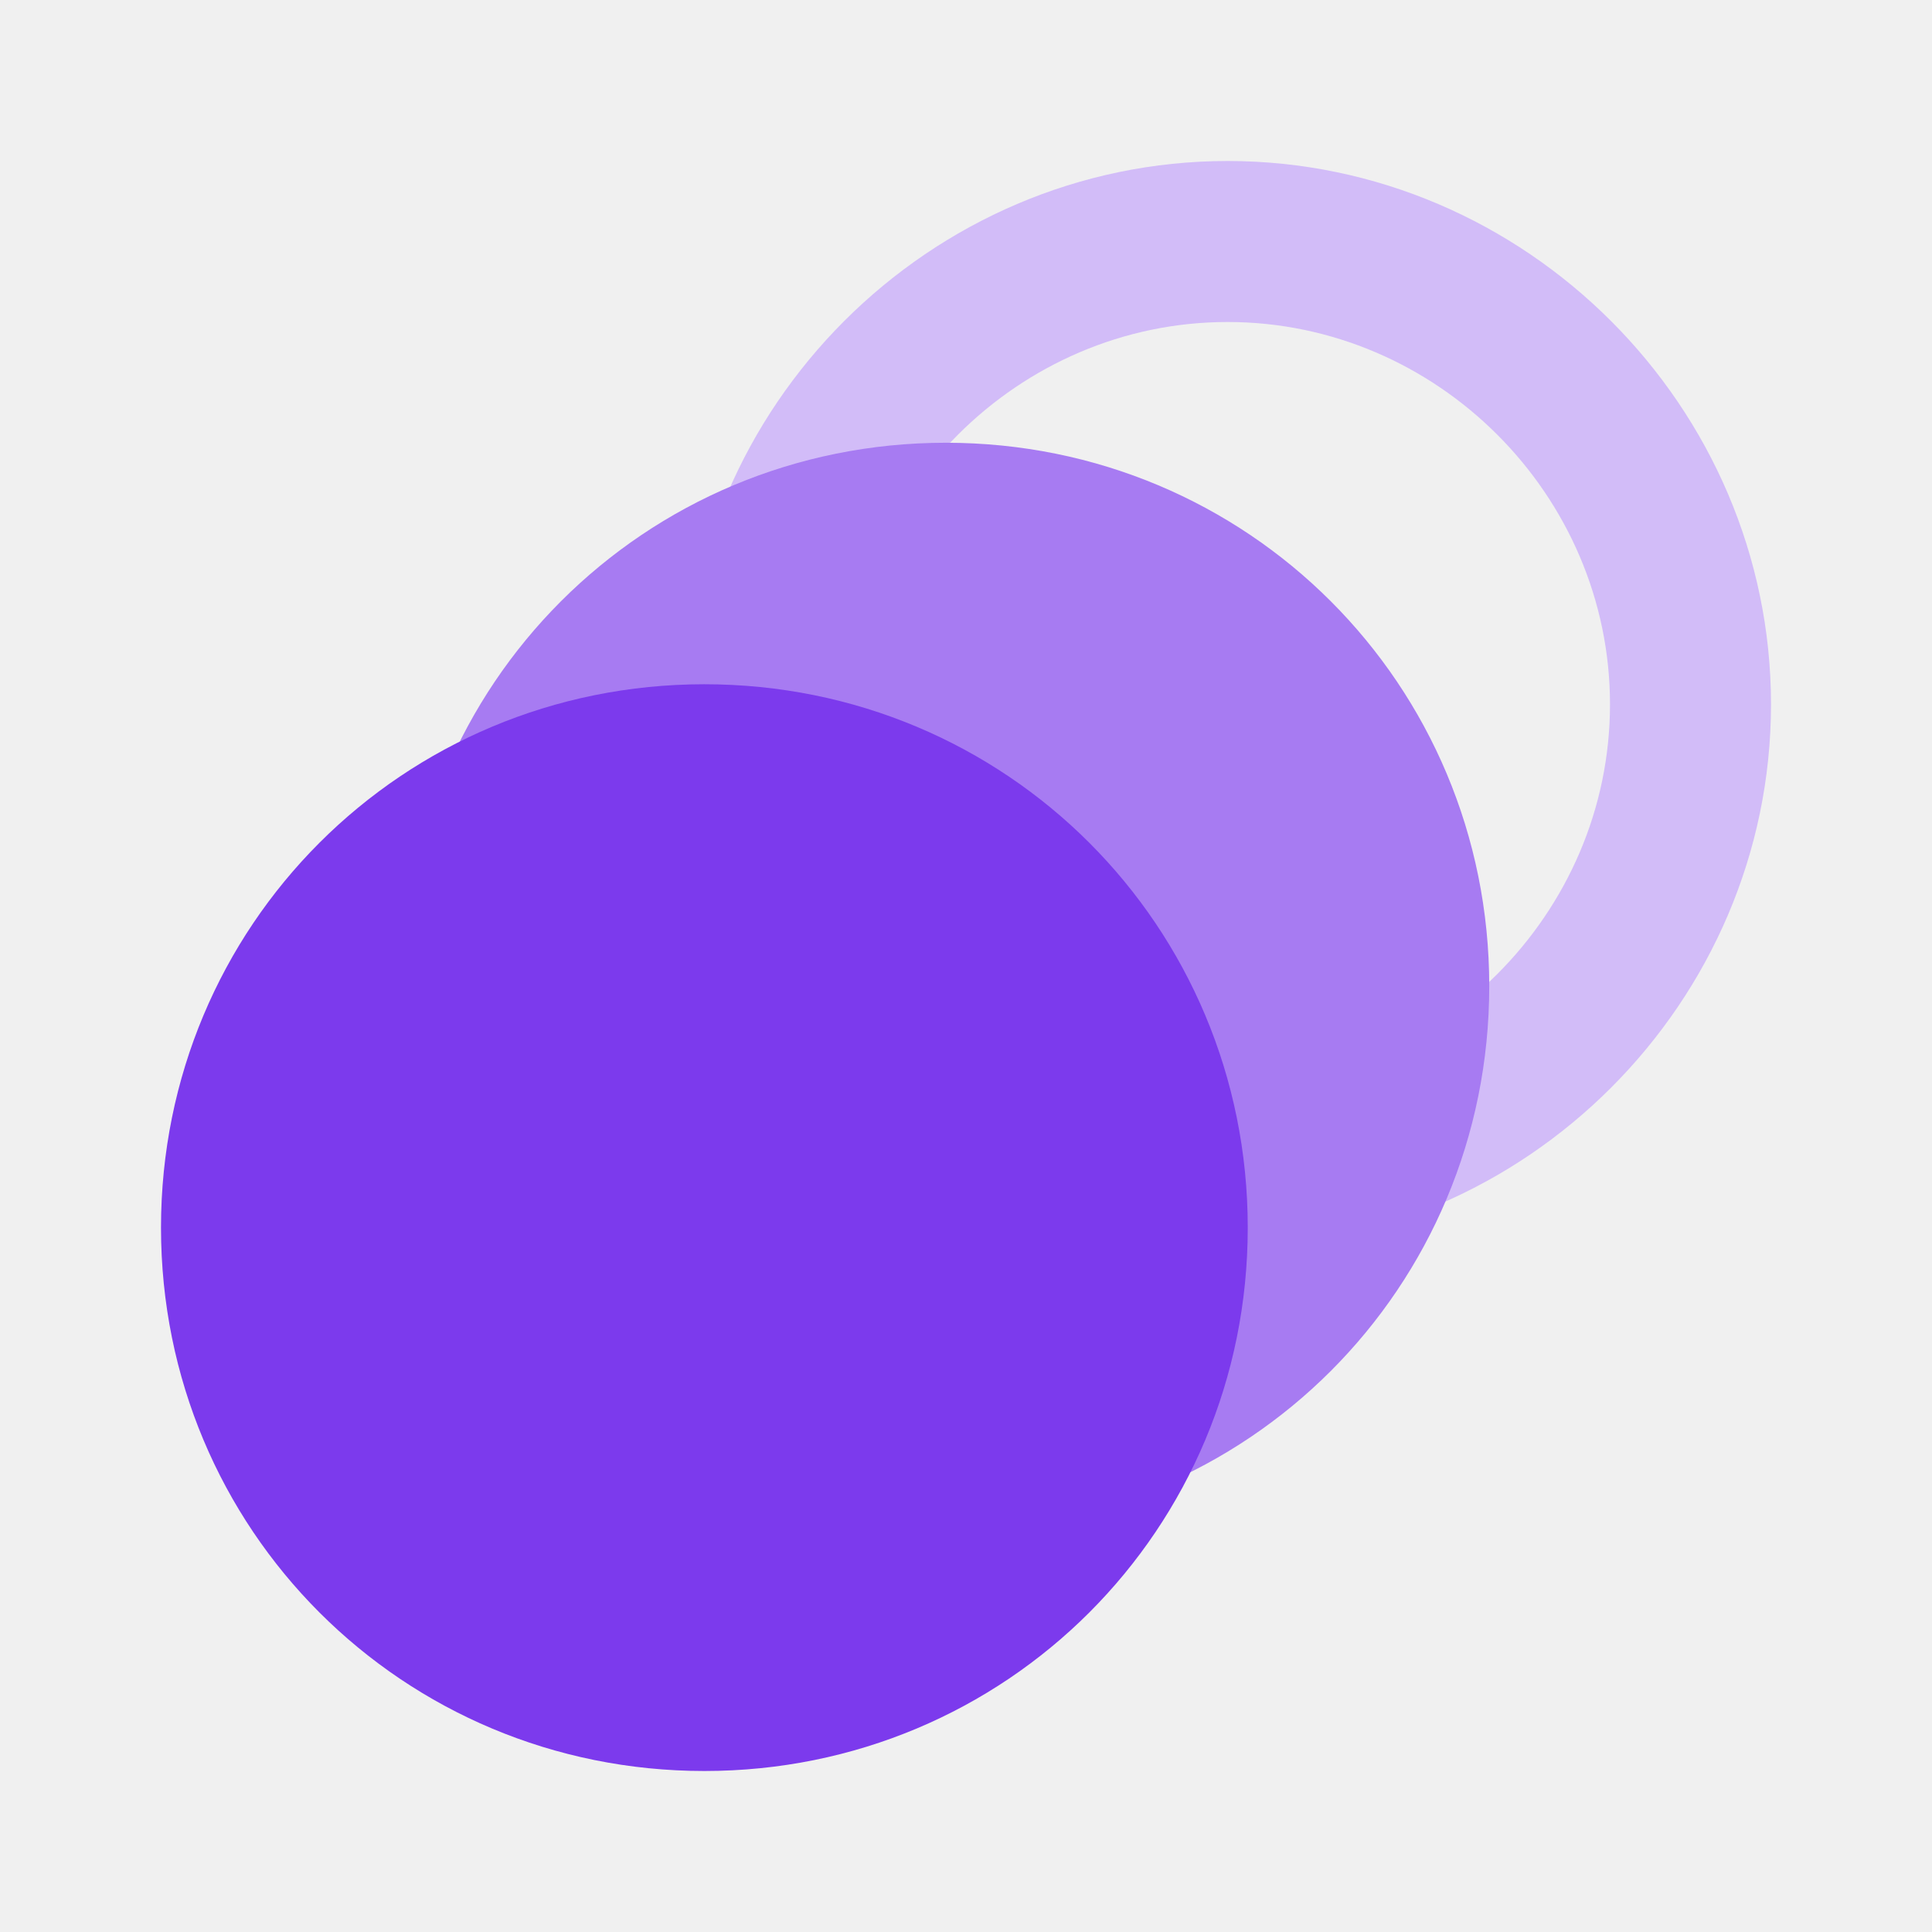
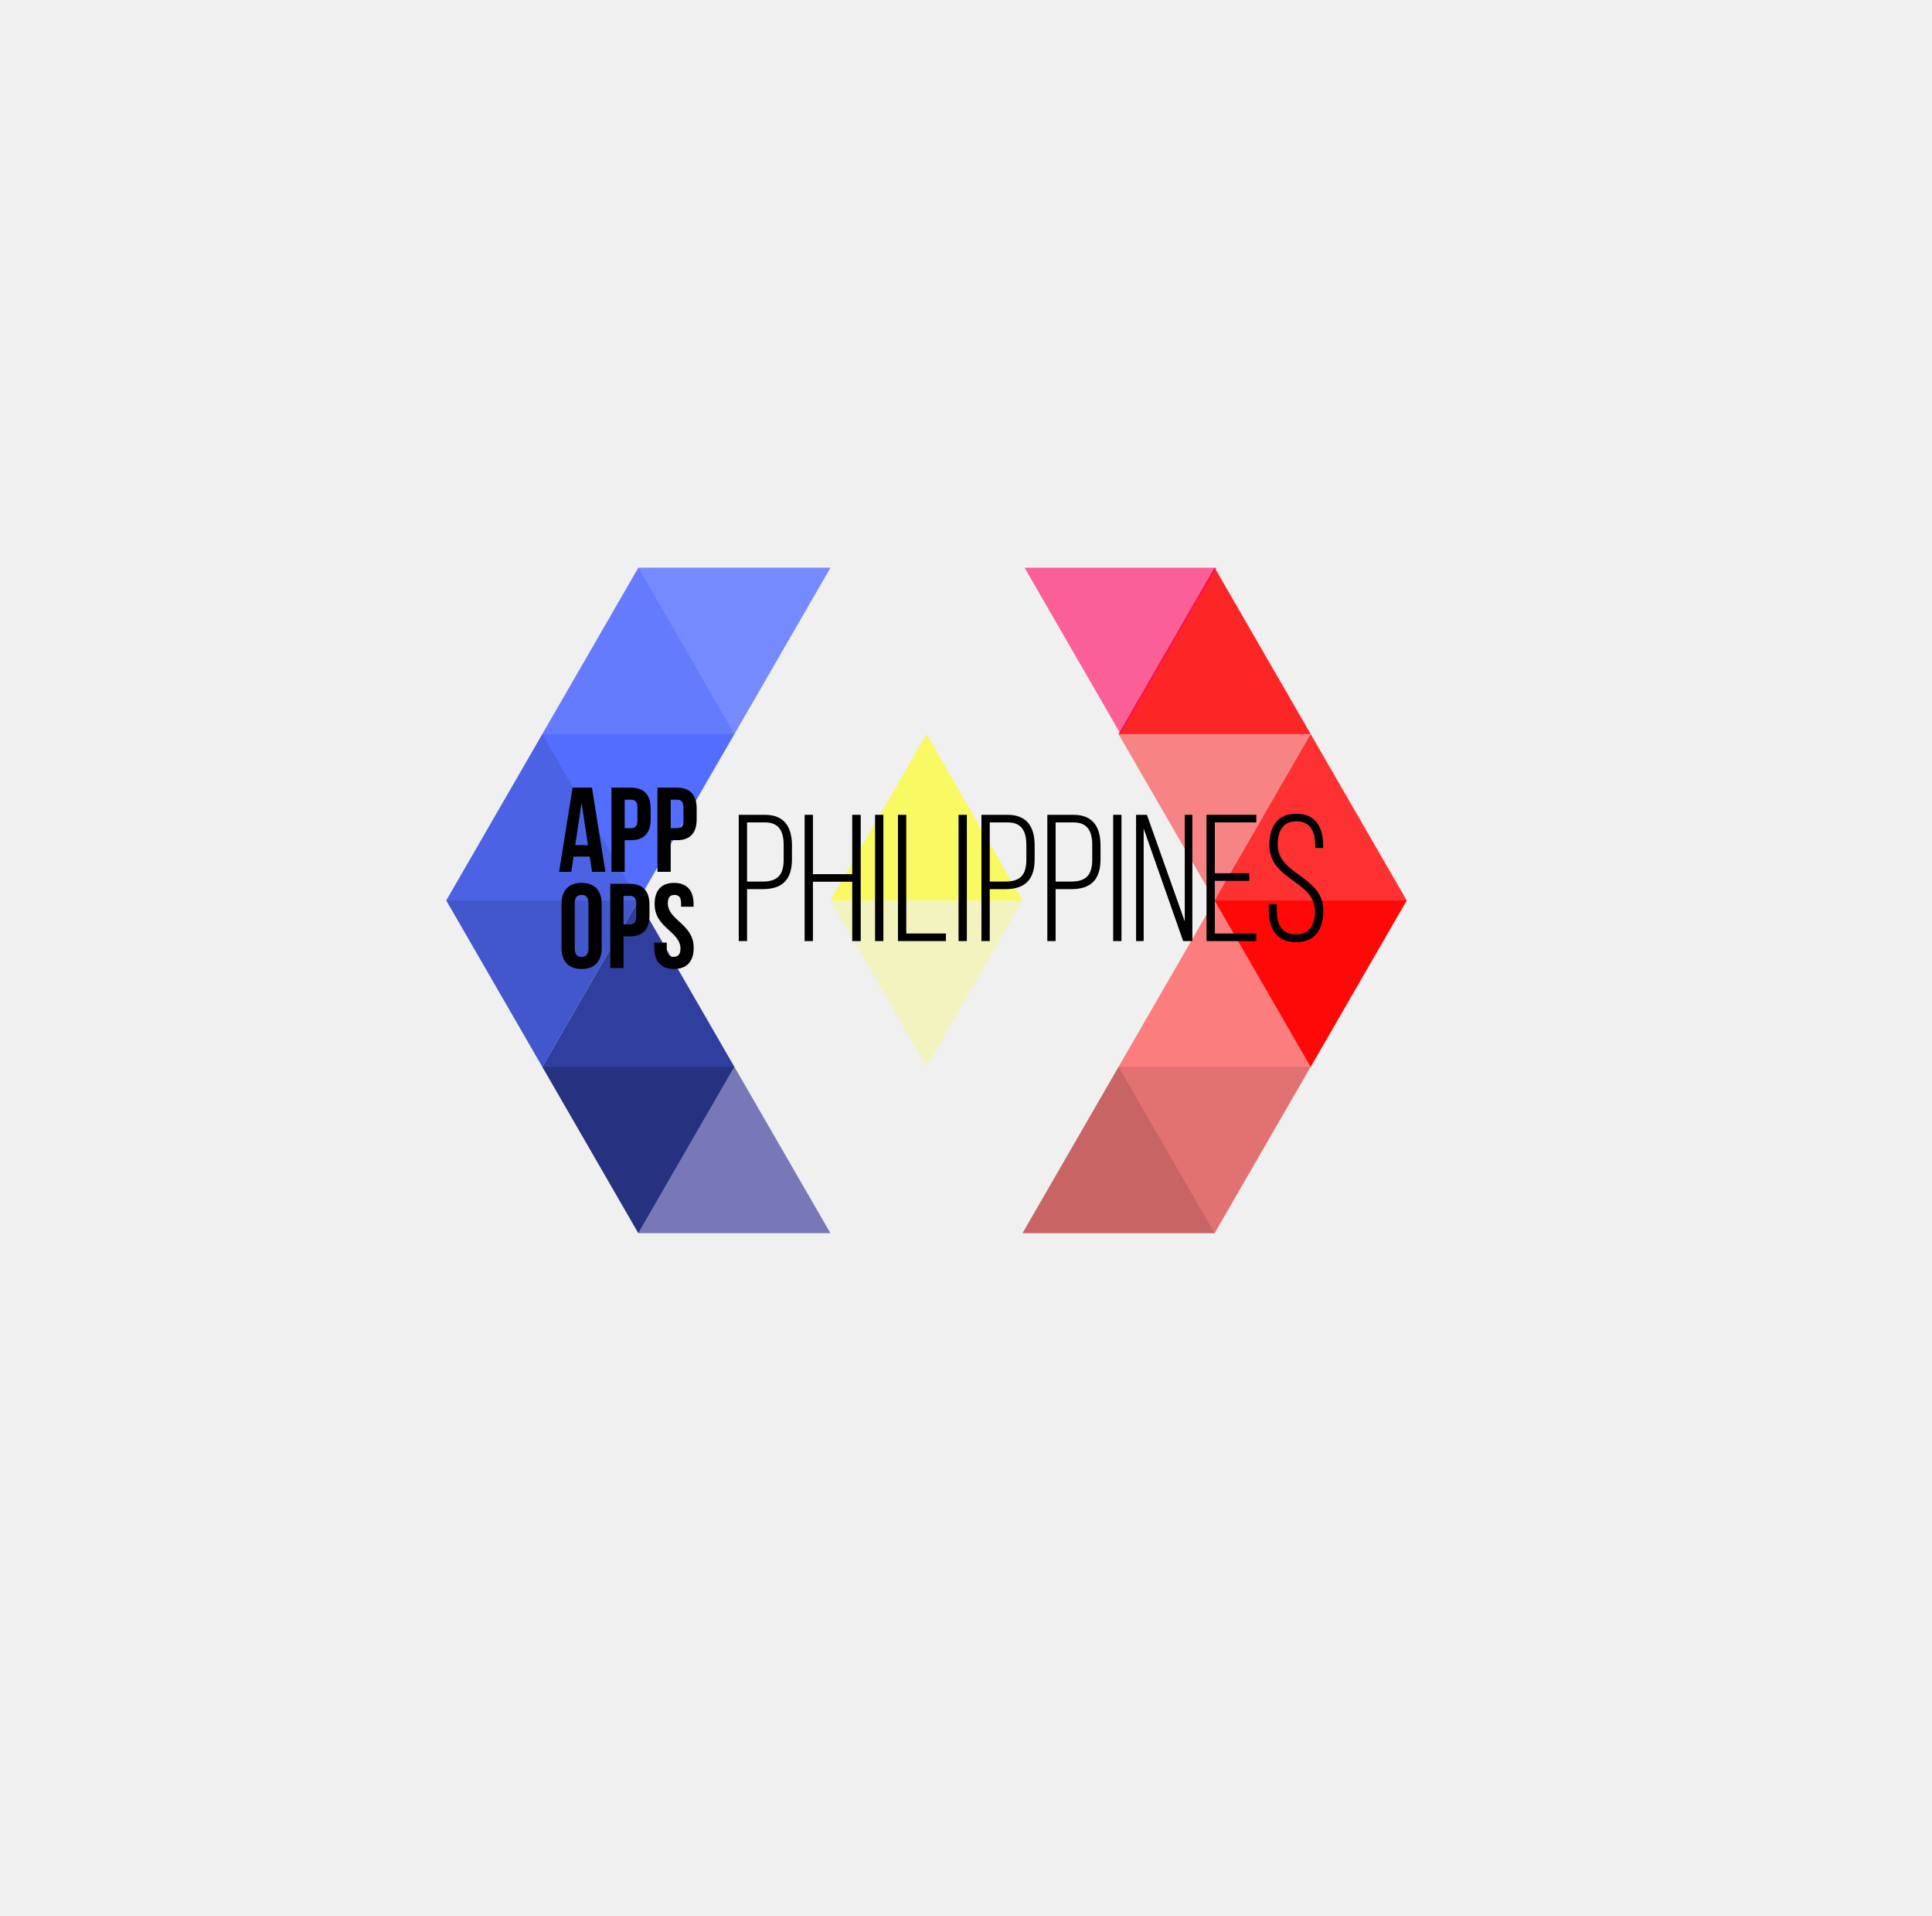
- <svg xmlns="http://www.w3.org/2000/svg" viewBox="0 0 480 480" width="480px" height="480px">
-   <g id="surface14077270">
-     <path style=" stroke:none;fill-rule:nonzero;fill:rgb(82.353%,73.725%,97.255%);fill-opacity:1;" d="M 305 310 C 231 310 170 249 170 175 C 170 101 231 40 305 40 C 379 40 440 101 440 175 C 440 249 379 310 305 310 Z M 305 80 C 253 80 210 123 210 175 C 210 227 253 270 305 270 C 357 270 400 227 400 175 C 400 123 357 80 305 80 Z M 305 80 " />
-     <path style=" stroke:none;fill-rule:nonzero;fill:rgb(65.49%,48.235%,94.902%);fill-opacity:1;" d="M 370 245 C 370 320 310 380 235 380 C 160 380 100 320 100 245 C 100 170 160 110 235 110 C 310 110 370 170 370 245 Z M 370 245 " />
-     <path style=" stroke:none;fill-rule:nonzero;fill:rgb(48.627%,22.745%,92.941%);fill-opacity:1;" d="M 310 305 C 310 380 250 440 175 440 C 100 440 40 380 40 305 C 40 230 100 170 175 170 C 250 170 310 230 310 305 Z M 310 305 " />
+ <svg xmlns="http://www.w3.org/2000/svg" width="343pt" height="340pt" id="svg3114" version="1.1">
+   <defs id="defs3116" />
+   <g id="layer1">
+     <g transform="matrix(0.1803574,0,0,0.1803574,1.618245,168.1507)" id="g4682">
+       <path id="polygon4684" d="M 84.157,143 42.878,214.5 84.157,286 125.436,214.5 z" style="fill:#303f9f" transform="matrix(3.053571,0,0,3.053571,571.8571,-187.2985)" />
+       <path id="polygon4686" d="M 331.842,0 290.561,71.5 331.842,143 373.121,71.5 z" style="fill:#ff0000;fill-opacity:0.453" transform="matrix(3.053571,0,0,3.053571,571.8571,-187.2985)" />
+       <path id="polygon4688" d="M 373.121,71.5 249.278,286 331.842,286 414.4,143 z" style="fill:#ff5555;fill-opacity:0.741" transform="matrix(3.053571,0,0,3.053571,571.8571,-187.2985)" />
+       <path id="polygon4690" d="M 84.157,0 1.596,143 42.878,214.5 166.721,0 z" style="fill:#536dfe" transform="matrix(3.053571,0,0,3.053571,571.8571,-187.2985)" />
+       <path id="polygon4692" d="M 249.278,0 290.561,71.5 331.842,0 z" style="fill:#ffffff;fill-opacity:0.2" transform="matrix(3.053571,0,0,3.053571,571.8571,-187.2985)" />
+       <path id="polygon4694" d="M 208,71.5 249.278,143 290.561,71.5 z" style="fill:#ffffff;fill-opacity:0" transform="matrix(3.053571,0,0,3.053571,571.8571,-187.2985)" />
+       <path id="polygon4696" d="M 166.721,143 208,71.5 249.278,143 z" style="fill:#ffff00;fill-opacity:0.587" transform="matrix(3.053571,0,0,3.053571,571.8571,-187.2985)" />
+       <path id="polygon4698" d="M 166.721,143 208,214.5 249.278,143 z" style="fill:#ffff00;fill-opacity:0.2" transform="matrix(3.053571,0,0,3.053571,571.8571,-187.2985)" />
+       <path id="polygon4700" d="m 84.157,286 41.281,-71.5 41.283,71.5 z" style="fill:#000080;fill-opacity:0.5" transform="matrix(3.053571,0,0,3.053571,571.8571,-187.2985)" />
+       <path id="polygon4702" d="M 84.157,0 125.438,71.5 166.721,0 z" style="fill:#ffffff;fill-opacity:0.2" transform="matrix(3.053571,0,0,3.053571,571.8571,-187.2985)" />
+       <path id="polygon4704" d="M 42.878,71.5 84.157,0 125.438,71.5 z" style="fill:#ffffff;fill-opacity:0.1" transform="matrix(3.053571,0,0,3.053571,571.8571,-187.2985)" />
+       <path id="polygon4706" d="M 42.878,71.5 84.157,143 125.438,71.5 z" style="fill:#ffffff;fill-opacity:0" transform="matrix(3.053571,0,0,3.053571,571.8571,-187.2985)" />
+       <path id="polygon4708" d="M 1.598,143 42.878,71.5 84.157,143 z" style="fill-opacity:0.1" transform="matrix(3.053571,0,0,3.053571,571.8571,-187.2985)" />
+       <path id="polygon4710" d="M 1.598,143 42.878,214.5 84.157,143 z" style="fill-opacity:0.2" transform="matrix(3.053571,0,0,3.053571,571.8571,-187.2985)" />
+       <path id="polygon4712" d="M 125.438,214.5 84.157,143 42.878,214.5 z" style="fill:#ffffff;fill-opacity:0" transform="matrix(3.053571,0,0,3.053571,571.8571,-187.2985)" />
+       <path id="polygon4714" d="M 125.438,214.5 84.157,286 42.878,214.5 z" style="fill-opacity:0.2" transform="matrix(3.053571,0,0,3.053571,571.8571,-187.2985)" />
+       <path id="polygon4716" d="M 373.121,71.5 331.842,0 290.561,71.5 z" style="fill:#ff0000;fill-opacity:0.711" transform="matrix(3.053571,0,0,3.053571,571.8571,-187.2985)" />
+       <path id="polygon4718" d="M 373.121,71.5 331.842,143 290.561,71.5 z" style="fill:#ffffff;fill-opacity:0" transform="matrix(3.053571,0,0,3.053571,571.8571,-187.2985)" />
+       <g transform="matrix(3.053571,0,0,3.053571,571.8571,-187.2985)" id="g4720">
+         <path id="polygon4722" d="M 331.842,143 373.121,71.5 414.4,143 z" style="fill:#ff0000;fill-opacity:0.612" />
+         <path id="polygon4724" d="M 331.842,143 373.121,214.5 414.4,143 z" style="fill:#ff0000;fill-opacity:0.935" />
+         <path id="polygon4726" d="m 290.561,214.5 41.281,-71.5 41.279,71.5 z" style="fill:#ffffff;fill-opacity:0" />
+         <path id="polygon4728" d="m 290.561,214.5 41.281,71.5 41.279,-71.5 z" style="fill-opacity:0.1" />
+         <path id="polygon4730" d="m 249.278,286 41.283,-71.5 41.281,71.5 z" style="fill-opacity:0.2" />
+       </g>
+       <path id="polygon4732" d="M 125.438,71.5 166.721,0 84.157,0 z" style="fill:#ff005d;fill-opacity:0.607" transform="matrix(3.053571,0,0,3.053571,1078.75,-187.2985)" />
+       <g id="text4734" style="font-size:262.995px;font-style:normal;font-variant:normal;font-weight:normal;font-stretch:normal;line-height:80%;letter-spacing:0px;word-spacing:0px;fill:#000000;fill-opacity:1;stroke:none;font-family:Dingbats;-inkscape-font-specification:Dingbats">
+         <path id="path3706" style="font-size:157.797px;font-weight:bold;line-height:80%;font-family:Bebas Neue;-inkscape-font-specification:Bebas Neue Bold" d="m 767.939,101.333 -25.405,0 -17.673,110.458 15.938,0 2.998,-20.04 21.303,0 2.998,20.04 17.515,0 -17.673,-110.458 m -13.571,19.567 8.363,55.86 -16.727,0 8.363,-55.86" />
+         <path id="path3708" style="font-size:157.797px;font-weight:bold;line-height:80%;font-family:Bebas Neue;-inkscape-font-specification:Bebas Neue Bold" d="m 819.105,101.333 -25.563,0 0,110.458 17.358,0 0,-41.501 8.205,0 c 17.358,0 25.879,-9.626 25.879,-27.299 l 0,-14.36 c 0,-17.673 -8.521,-27.299 -25.879,-27.299 m 0,15.78 c 5.523,0 8.521,2.525 8.521,10.415 l 0,16.569 c 0,7.89 -2.998,10.415 -8.521,10.415 l -8.205,0 0,-37.398 8.205,0" />
+         <path id="path3710" style="font-size:157.797px;font-weight:bold;line-height:80%;font-family:Bebas Neue;-inkscape-font-specification:Bebas Neue Bold" d="m 879.512,101.333 -25.563,0 0,110.458 17.358,0 0,-41.501 8.205,0 c 17.358,0 25.879,-9.626 25.879,-27.299 l 0,-14.36 c 0,-17.673 -8.521,-27.299 -25.879,-27.299 m 0,15.78 c 5.523,0 8.521,2.525 8.521,10.415 l 0,16.569 c 0,7.89 -2.998,10.415 -8.521,10.415 l -8.205,0 0,-37.398 8.205,0" />
+         <path id="path3712" style="font-size:157.797px;font-weight:bold;line-height:80%;font-family:Bebas Neue;-inkscape-font-specification:Bebas Neue Bold" d="m 745.374,252.976 c 0,-7.89 3.472,-10.888 8.994,-10.888 5.523,0 8.994,2.998 8.994,10.888 l 0,59.647 c 0,7.89 -3.472,10.888 -8.994,10.888 -5.523,0 -8.994,-2.998 -8.994,-10.888 l 0,-59.647 M 728.016,311.519 c 0,17.673 9.31,27.772 26.352,27.772 17.042,0 26.352,-10.099 26.352,-27.772 l 0,-57.438 c 0,-17.673 -9.31,-27.772 -26.352,-27.772 -17.042,0 -26.352,10.099 -26.352,27.772 l 0,57.438" />
+         <path id="path3714" style="font-size:157.797px;font-weight:bold;line-height:80%;font-family:Bebas Neue;-inkscape-font-specification:Bebas Neue Bold" d="m 817.564,227.571 -25.563,0 0,110.458 17.358,0 0,-41.501 8.205,0 c 17.358,0 25.879,-9.626 25.879,-27.299 l 0,-14.36 c 0,-17.673 -8.521,-27.299 -25.879,-27.299 m 0,15.78 c 5.523,0 8.521,2.525 8.521,10.415 l 0,16.569 c 0,7.89 -2.998,10.415 -8.521,10.415 l -8.205,0 0,-37.398 8.205,0" />
+         <path id="path3716" style="font-size:157.797px;font-weight:bold;line-height:80%;font-family:Bebas Neue;-inkscape-font-specification:Bebas Neue Bold" d="m 850.198,254.081 c 0,31.559 33.926,35.82 33.926,58.543 0,7.89 -3.472,10.73 -8.994,10.73 -5.523,0 -8.994,-2.84 -8.994,-10.73 l 0,-7.89 -16.411,0 0,6.785 c 0,17.673 8.837,27.772 25.879,27.772 17.042,0 25.879,-10.099 25.879,-27.772 0,-31.559 -33.926,-35.82 -33.926,-58.543 0,-7.89 3.156,-10.888 8.679,-10.888 5.523,0 8.679,2.998 8.679,10.888 l 0,4.576 16.411,0 0,-3.472 c 0,-17.673 -8.679,-27.772 -25.563,-27.772 -16.884,0 -25.563,10.099 -25.563,27.772" />
+       </g>
+       <g id="text4740" style="font-size:236.696px;font-style:normal;font-variant:normal;font-weight:normal;font-stretch:normal;line-height:125%;letter-spacing:0px;word-spacing:0px;fill:#000000;fill-opacity:1;stroke:none;font-family:Bebas Neue;-inkscape-font-specification:Bebas Neue">
+         <path id="path3720" d="m 960.633,136.987 0,165.687 10.888,0 0,-68.168 20.593,0 c 26.273,0 38.345,-13.018 38.345,-39.291 l 0,-17.989 c 0,-24.143 -9.941,-40.238 -35.504,-40.238 l -34.321,0 m 10.888,87.577 0,-77.636 23.433,0 c 18.462,0 24.616,11.598 24.616,29.587 l 0,19.409 c 0,20.119 -8.284,28.64 -27.457,28.64 l -20.593,0" />
+         <path id="path3722" d="m 1109.57,224.802 0,77.873 11.125,0 0,-165.687 -11.125,0 0,77.873 -51.6,0 0,-77.873 -10.888,0 0,165.687 10.888,0 0,-77.873 51.6,0" />
+         <path id="path3724" d="m 1139.542,136.987 0,165.687 10.888,0 0,-165.687 -10.888,0" />
+         <path id="path3726" d="m 1232.552,302.674 0,-9.941 -52.073,0 0,-155.746 -10.888,0 0,165.687 62.961,0" />
+         <path id="path3728" d="m 1249.106,136.987 0,165.687 10.888,0 0,-165.687 -10.888,0" />
+         <path id="path3730" d="m 1279.155,136.987 0,165.687 10.888,0 0,-68.168 20.593,0 c 26.273,0 38.345,-13.018 38.345,-39.291 l 0,-17.989 c 0,-24.143 -9.941,-40.238 -35.504,-40.238 l -34.321,0 m 10.888,87.577 0,-77.636 23.433,0 c 18.462,0 24.616,11.598 24.616,29.587 l 0,19.409 c 0,20.119 -8.284,28.64 -27.457,28.64 l -20.593,0" />
+         <path id="path3732" d="m 1365.605,136.987 0,165.687 10.888,0 0,-68.168 20.593,0 c 26.273,0 38.345,-13.018 38.345,-39.291 l 0,-17.989 c 0,-24.143 -9.941,-40.238 -35.504,-40.238 l -34.321,0 m 10.888,87.577 0,-77.636 23.433,0 c 18.462,0 24.616,11.598 24.616,29.587 l 0,19.409 c 0,20.119 -8.284,28.64 -27.457,28.64 l -20.593,0" />
+         <path id="path3734" d="m 1452.054,136.987 0,165.687 10.888,0 0,-165.687 -10.888,0" />
+         <path id="path3736" d="m 1492.045,154.976 51.836,147.698 12.072,0 0,-165.687 -9.941,0 0,139.887 -49.706,-139.887 -14.202,0 0,165.687 9.941,0 0,-147.698" />
+         <path id="path3738" d="m 1585.451,213.677 0,-66.748 54.44,0 0,-9.941 -65.328,0 0,165.687 65.328,0 0,-9.941 -54.44,0 0,-69.115 45.209,0 0,-9.941 -45.209,0" />
+         <path id="path3740" d="m 1692.334,135.567 c -24.38,0.237 -35.268,16.332 -35.268,41.185 0,46.156 59.884,46.866 59.884,86.631 0,17.752 -6.864,30.534 -25.09,30.534 -18.226,0 -25.09,-12.782 -25.09,-30.534 l 0,-9.231 -10.415,0 0,8.521 c 0,23.906 10.415,41.422 35.741,41.422 25.326,0 35.741,-17.516 35.741,-41.422 0,-45.682 -59.884,-46.392 -59.884,-86.631 0,-17.515 6.628,-30.534 24.616,-30.534 17.989,0 24.616,13.255 24.616,30.77 l 0,4.261 10.415,0 0,-3.55 c 0,-23.906 -10.178,-41.422 -35.268,-41.422" />
+       </g>
+     </g>
  </g>
</svg>
